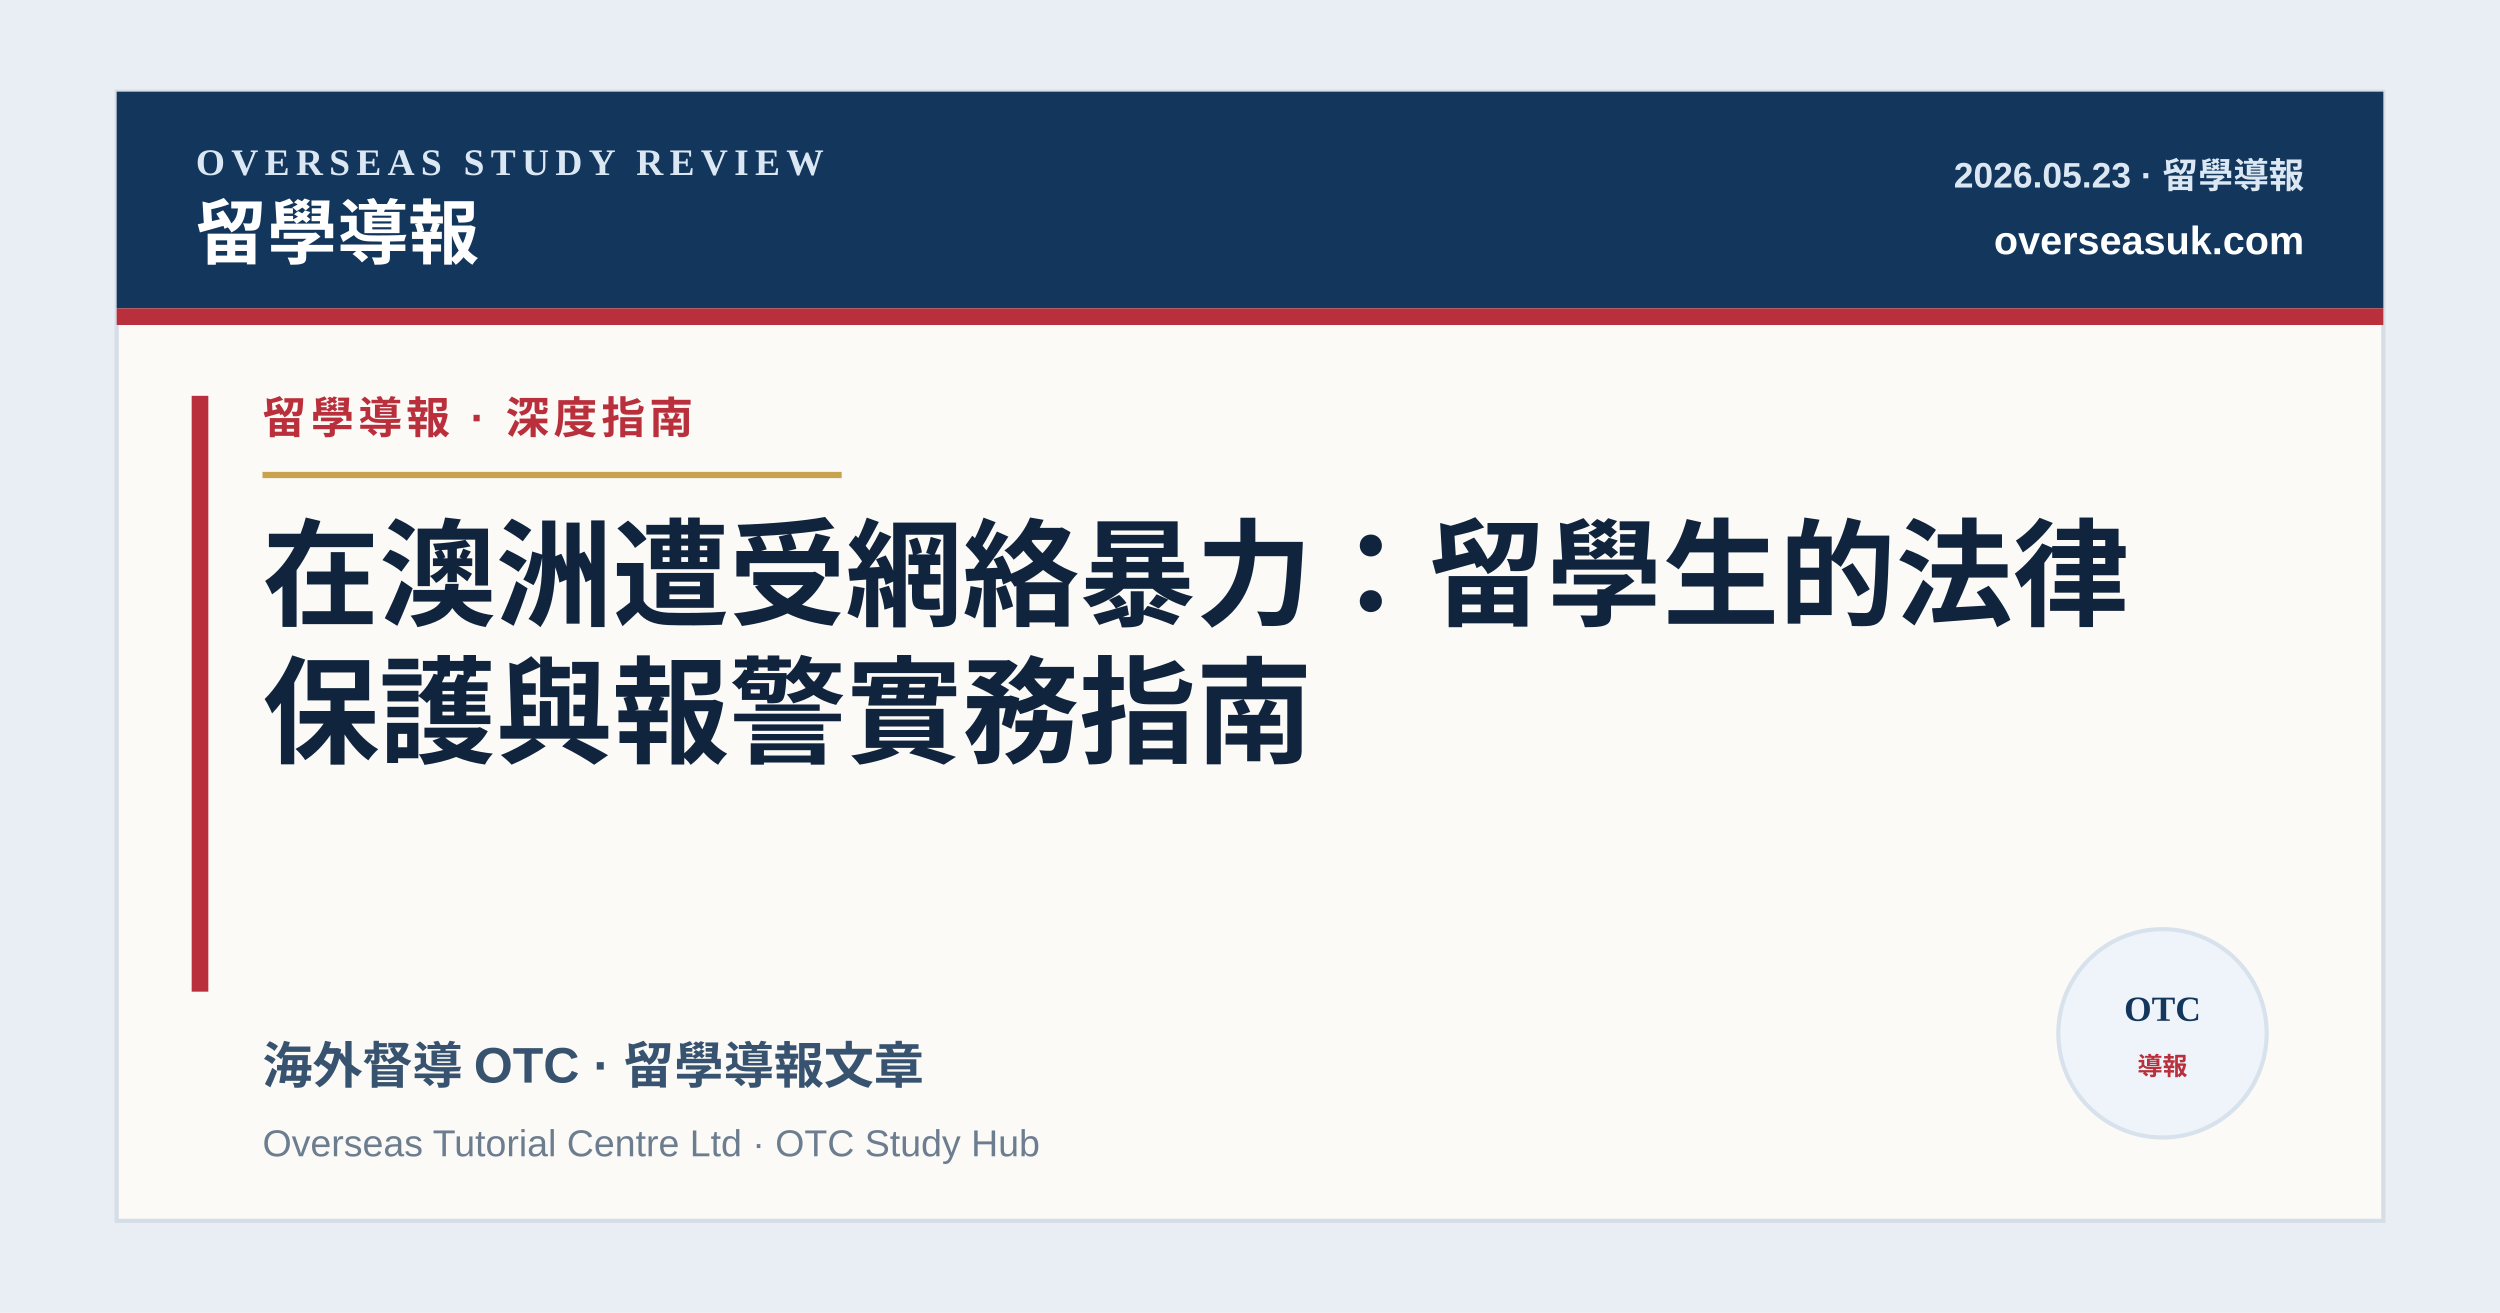
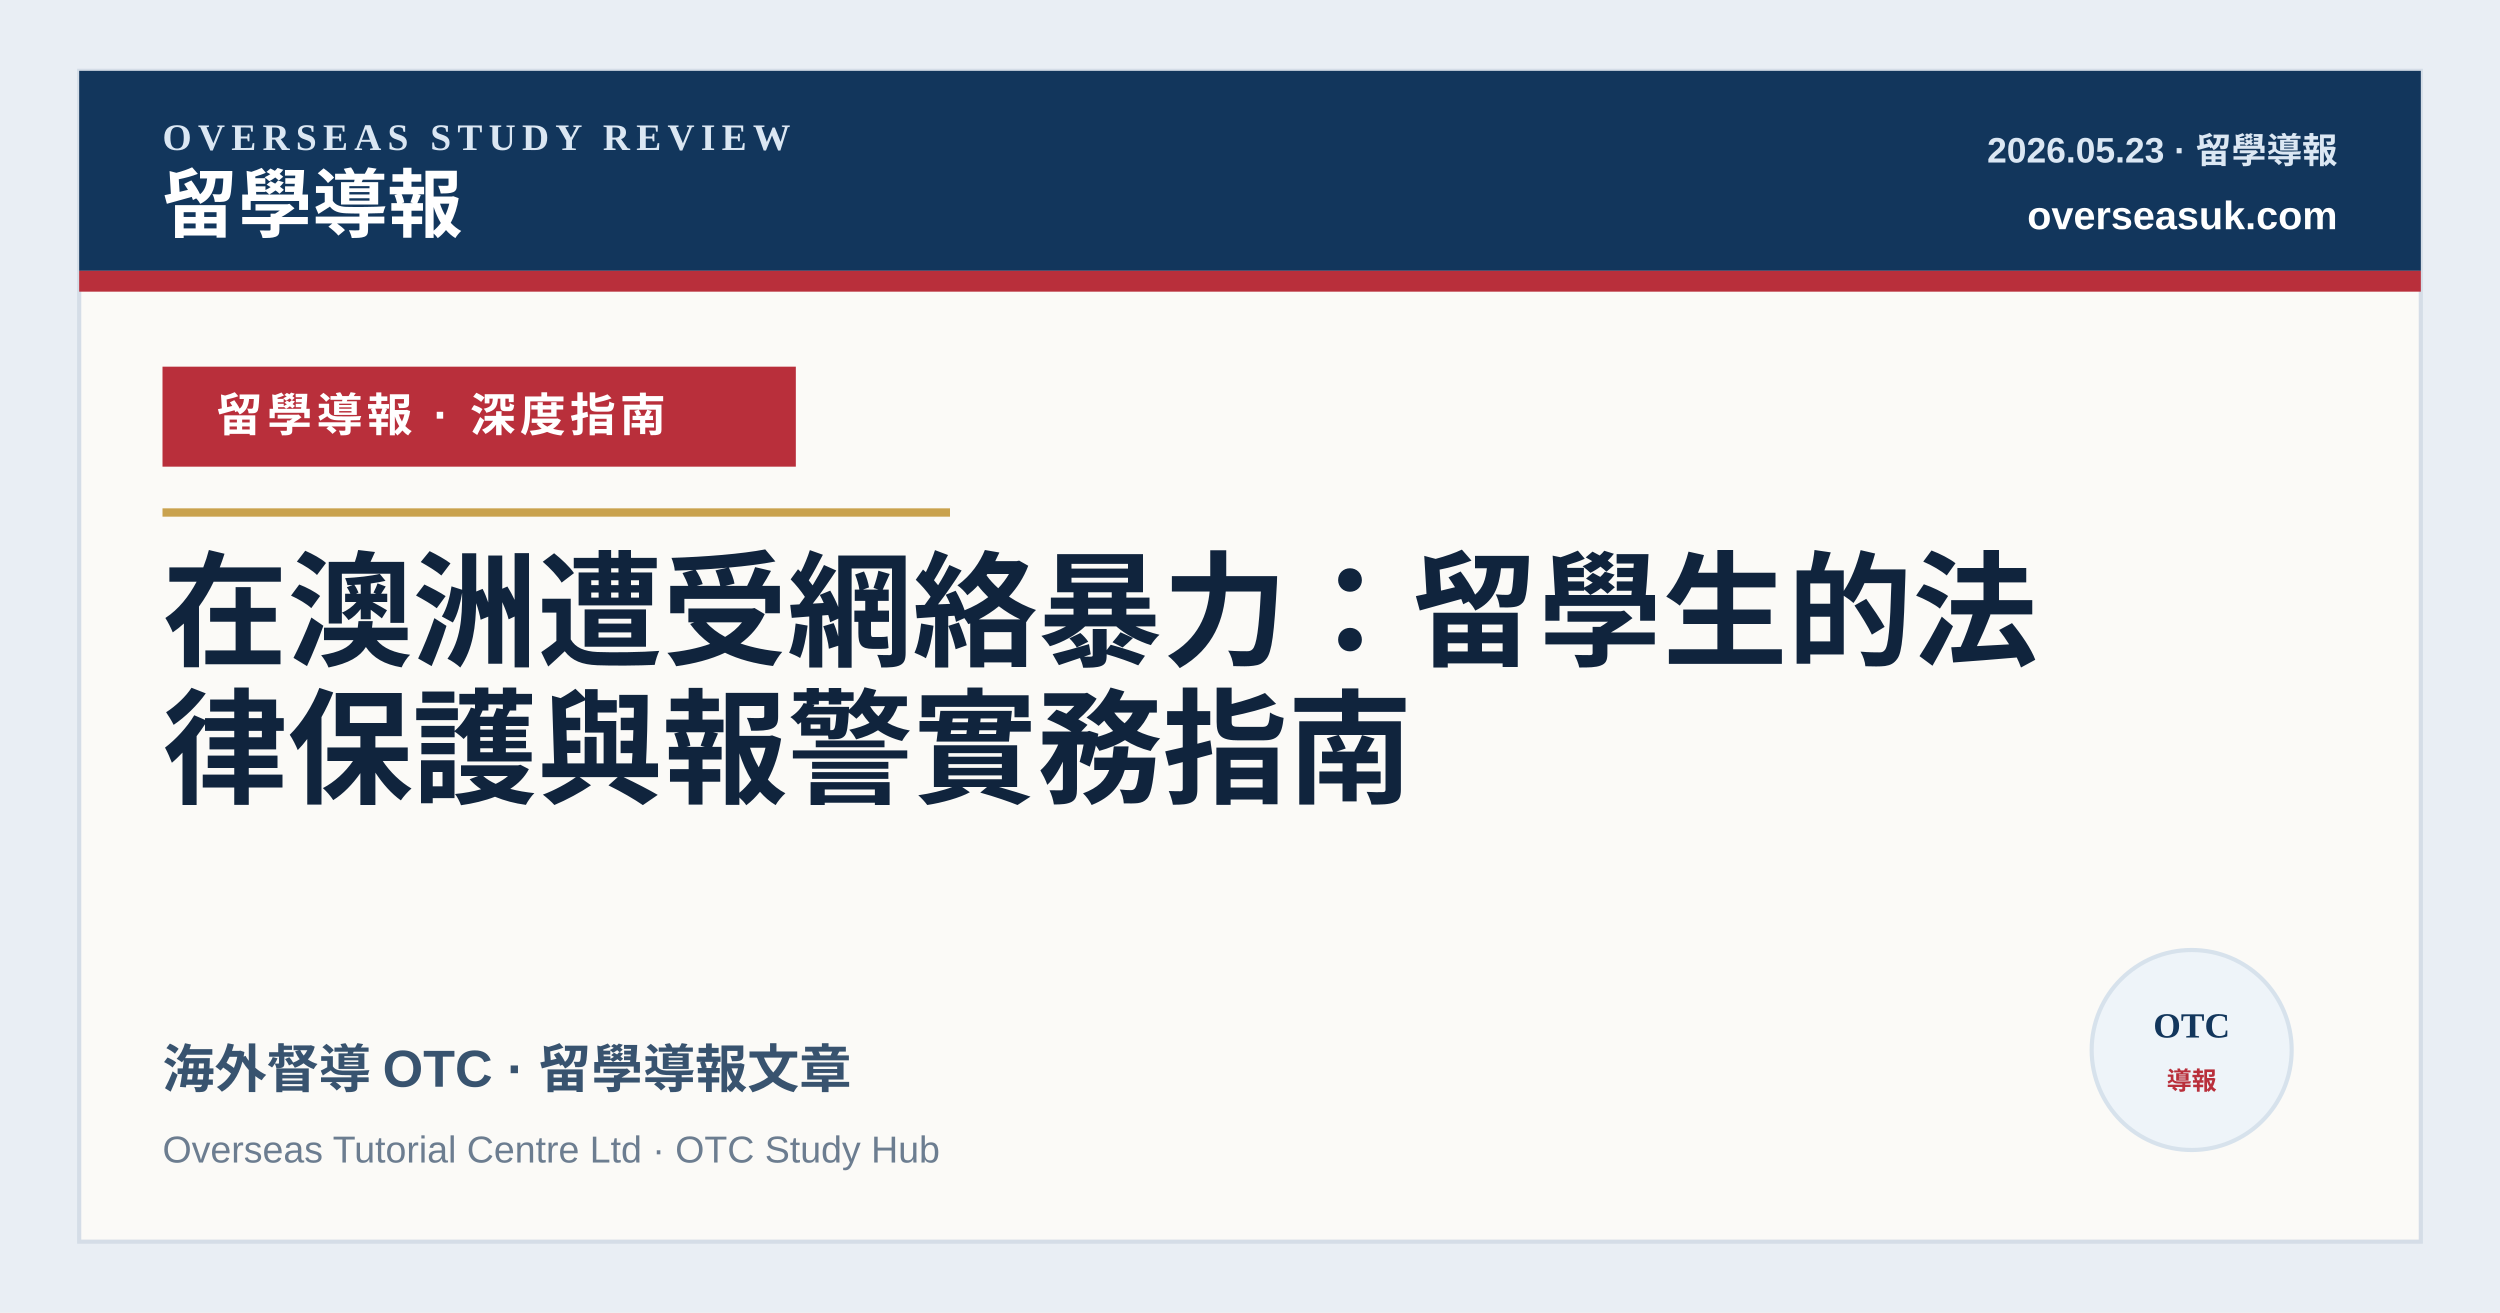
<svg xmlns="http://www.w3.org/2000/svg" width="1200" height="630" viewBox="0 0 1200 630">
  <rect width="1200" height="630" fill="#e9eef4" />
-   <rect x="56" y="44" width="1088" height="542" rx="0" fill="#fbfaf7" stroke="#d5dde7" stroke-width="2" />
-   <rect x="56" y="44" width="1088" height="104" fill="#12365c" />
-   <rect x="56" y="148" width="1088" height="8" fill="#b92f3b" />
-   <rect x="92" y="190" width="8" height="286" fill="#b92f3b" />
-   <text x="94" y="84" fill="#dbe7f3" font-family="Georgia, 'Times New Roman', serif" font-size="18" font-weight="700" letter-spacing="3">OVERSEAS STUDY REVIEW</text>
-   <text x="94" y="124" fill="#ffffff" font-family="'Noto Serif TC', 'Songti TC', Georgia, serif" font-size="34" font-weight="900">留學導報</text>
-   <text x="1106" y="90" text-anchor="end" fill="#dbe7f3" font-family="'Noto Sans TC', Arial, sans-serif" font-size="17" font-weight="700">2026.05.23 · 留學導報</text>
-   <text x="1106" y="122" text-anchor="end" fill="#ffffff" font-family="'Noto Sans TC', Arial, sans-serif" font-size="19" font-weight="800">overseasuk.com</text>
-   <text x="126" y="208" fill="#b92f3b" font-family="'Noto Sans TC', Arial, sans-serif" font-size="21" font-weight="900" letter-spacing="2">留學導報 · 深度指南</text>
-   <line x1="126" y1="228" x2="404" y2="228" stroke="#c9a24e" stroke-width="3" />
-   <text x="126" y="296" fill="#10243d" font-family="'Noto Serif TC', 'Songti TC', Georgia, serif" font-size="56" font-weight="900">在澳洲遭受網絡暴力：留學生的法律</text>
-   <text x="126" y="362" fill="#10243d" font-family="'Noto Serif TC', 'Songti TC', Georgia, serif" font-size="56" font-weight="900">保護與報警實務指南</text>
-   <text x="126" y="520" fill="#38536f" font-family="'Noto Sans TC', Arial, sans-serif" font-size="24" font-weight="800">海外督導 OTC · 留學導報文章</text>
-   <text x="126" y="555" fill="#6c7d90" font-family="'Noto Sans TC', Arial, sans-serif" font-size="18">Overseas Tutorial Centre Ltd · OTC Study Hub</text>
-   <circle cx="1038" cy="496" r="50" fill="#eef4f9" stroke="#d7e2ec" stroke-width="2" />
-   <text x="1038" y="490" text-anchor="middle" fill="#12365c" font-family="Georgia, 'Times New Roman', serif" font-size="17" font-weight="800">OTC</text>
-   <text x="1038" y="516" text-anchor="middle" fill="#b92f3b" font-family="'Noto Sans TC', Arial, sans-serif" font-size="12" font-weight="900">導報</text>
+   <rect x="38" y="34" width="1124" height="562" fill="#fbfaf7" stroke="#d5dde7" stroke-width="2" />
+   <rect x="38" y="34" width="1124" height="96" fill="#12365c" />
+   <rect x="38" y="130" width="1124" height="10" fill="#b92f3b" />
+   <text x="78" y="72" fill="#dbe7f3" font-family="Georgia, 'Times New Roman', serif" font-size="18" font-weight="700" letter-spacing="3">OVERSEAS STUDY REVIEW</text>
+   <text x="78" y="111" fill="#ffffff" font-family="'Noto Serif TC', 'Songti TC', Georgia, serif" font-size="36" font-weight="900">留學導報</text>
+   <text x="1122" y="78" text-anchor="end" fill="#dbe7f3" font-family="'Noto Sans TC', Arial, sans-serif" font-size="17" font-weight="700">2026.05.23 · 留學導報</text>
+   <text x="1122" y="110" text-anchor="end" fill="#ffffff" font-family="'Noto Sans TC', Arial, sans-serif" font-size="19" font-weight="800">overseasuk.com</text>
+   <rect x="78" y="176" width="304" height="48" fill="#b92f3b" />
+   <text x="104" y="207" fill="#ffffff" font-family="'Noto Sans TC', Arial, sans-serif" font-size="22" font-weight="900" letter-spacing="2">留學導報 · 深度指南</text>
+   <line x1="78" y1="246" x2="456" y2="246" stroke="#c9a24e" stroke-width="4" />
+   <text x="78" y="315" fill="#10243d" font-family="'Noto Serif TC', 'Songti TC', Georgia, serif" font-size="60" font-weight="900">在澳洲遭受網絡暴力：留學生的法</text>
+   <text x="78" y="381" fill="#10243d" font-family="'Noto Serif TC', 'Songti TC', Georgia, serif" font-size="60" font-weight="900">律保護與報警實務指南</text>
+   <text x="78" y="522" fill="#38536f" font-family="'Noto Sans TC', Arial, sans-serif" font-size="25" font-weight="900">海外督導 OTC · 留學導報文章</text>
+   <text x="78" y="558" fill="#6c7d90" font-family="'Noto Sans TC', Arial, sans-serif" font-size="18">Overseas Tutorial Centre Ltd · OTC Study Hub</text>
+   <circle cx="1052" cy="504" r="48" fill="#eef4f9" stroke="#d7e2ec" stroke-width="2" />
+   <text x="1052" y="498" text-anchor="middle" fill="#12365c" font-family="Georgia, 'Times New Roman', serif" font-size="17" font-weight="800">OTC</text>
+   <text x="1052" y="523" text-anchor="middle" fill="#b92f3b" font-family="'Noto Sans TC', Arial, sans-serif" font-size="12" font-weight="900">導報</text>
</svg>
